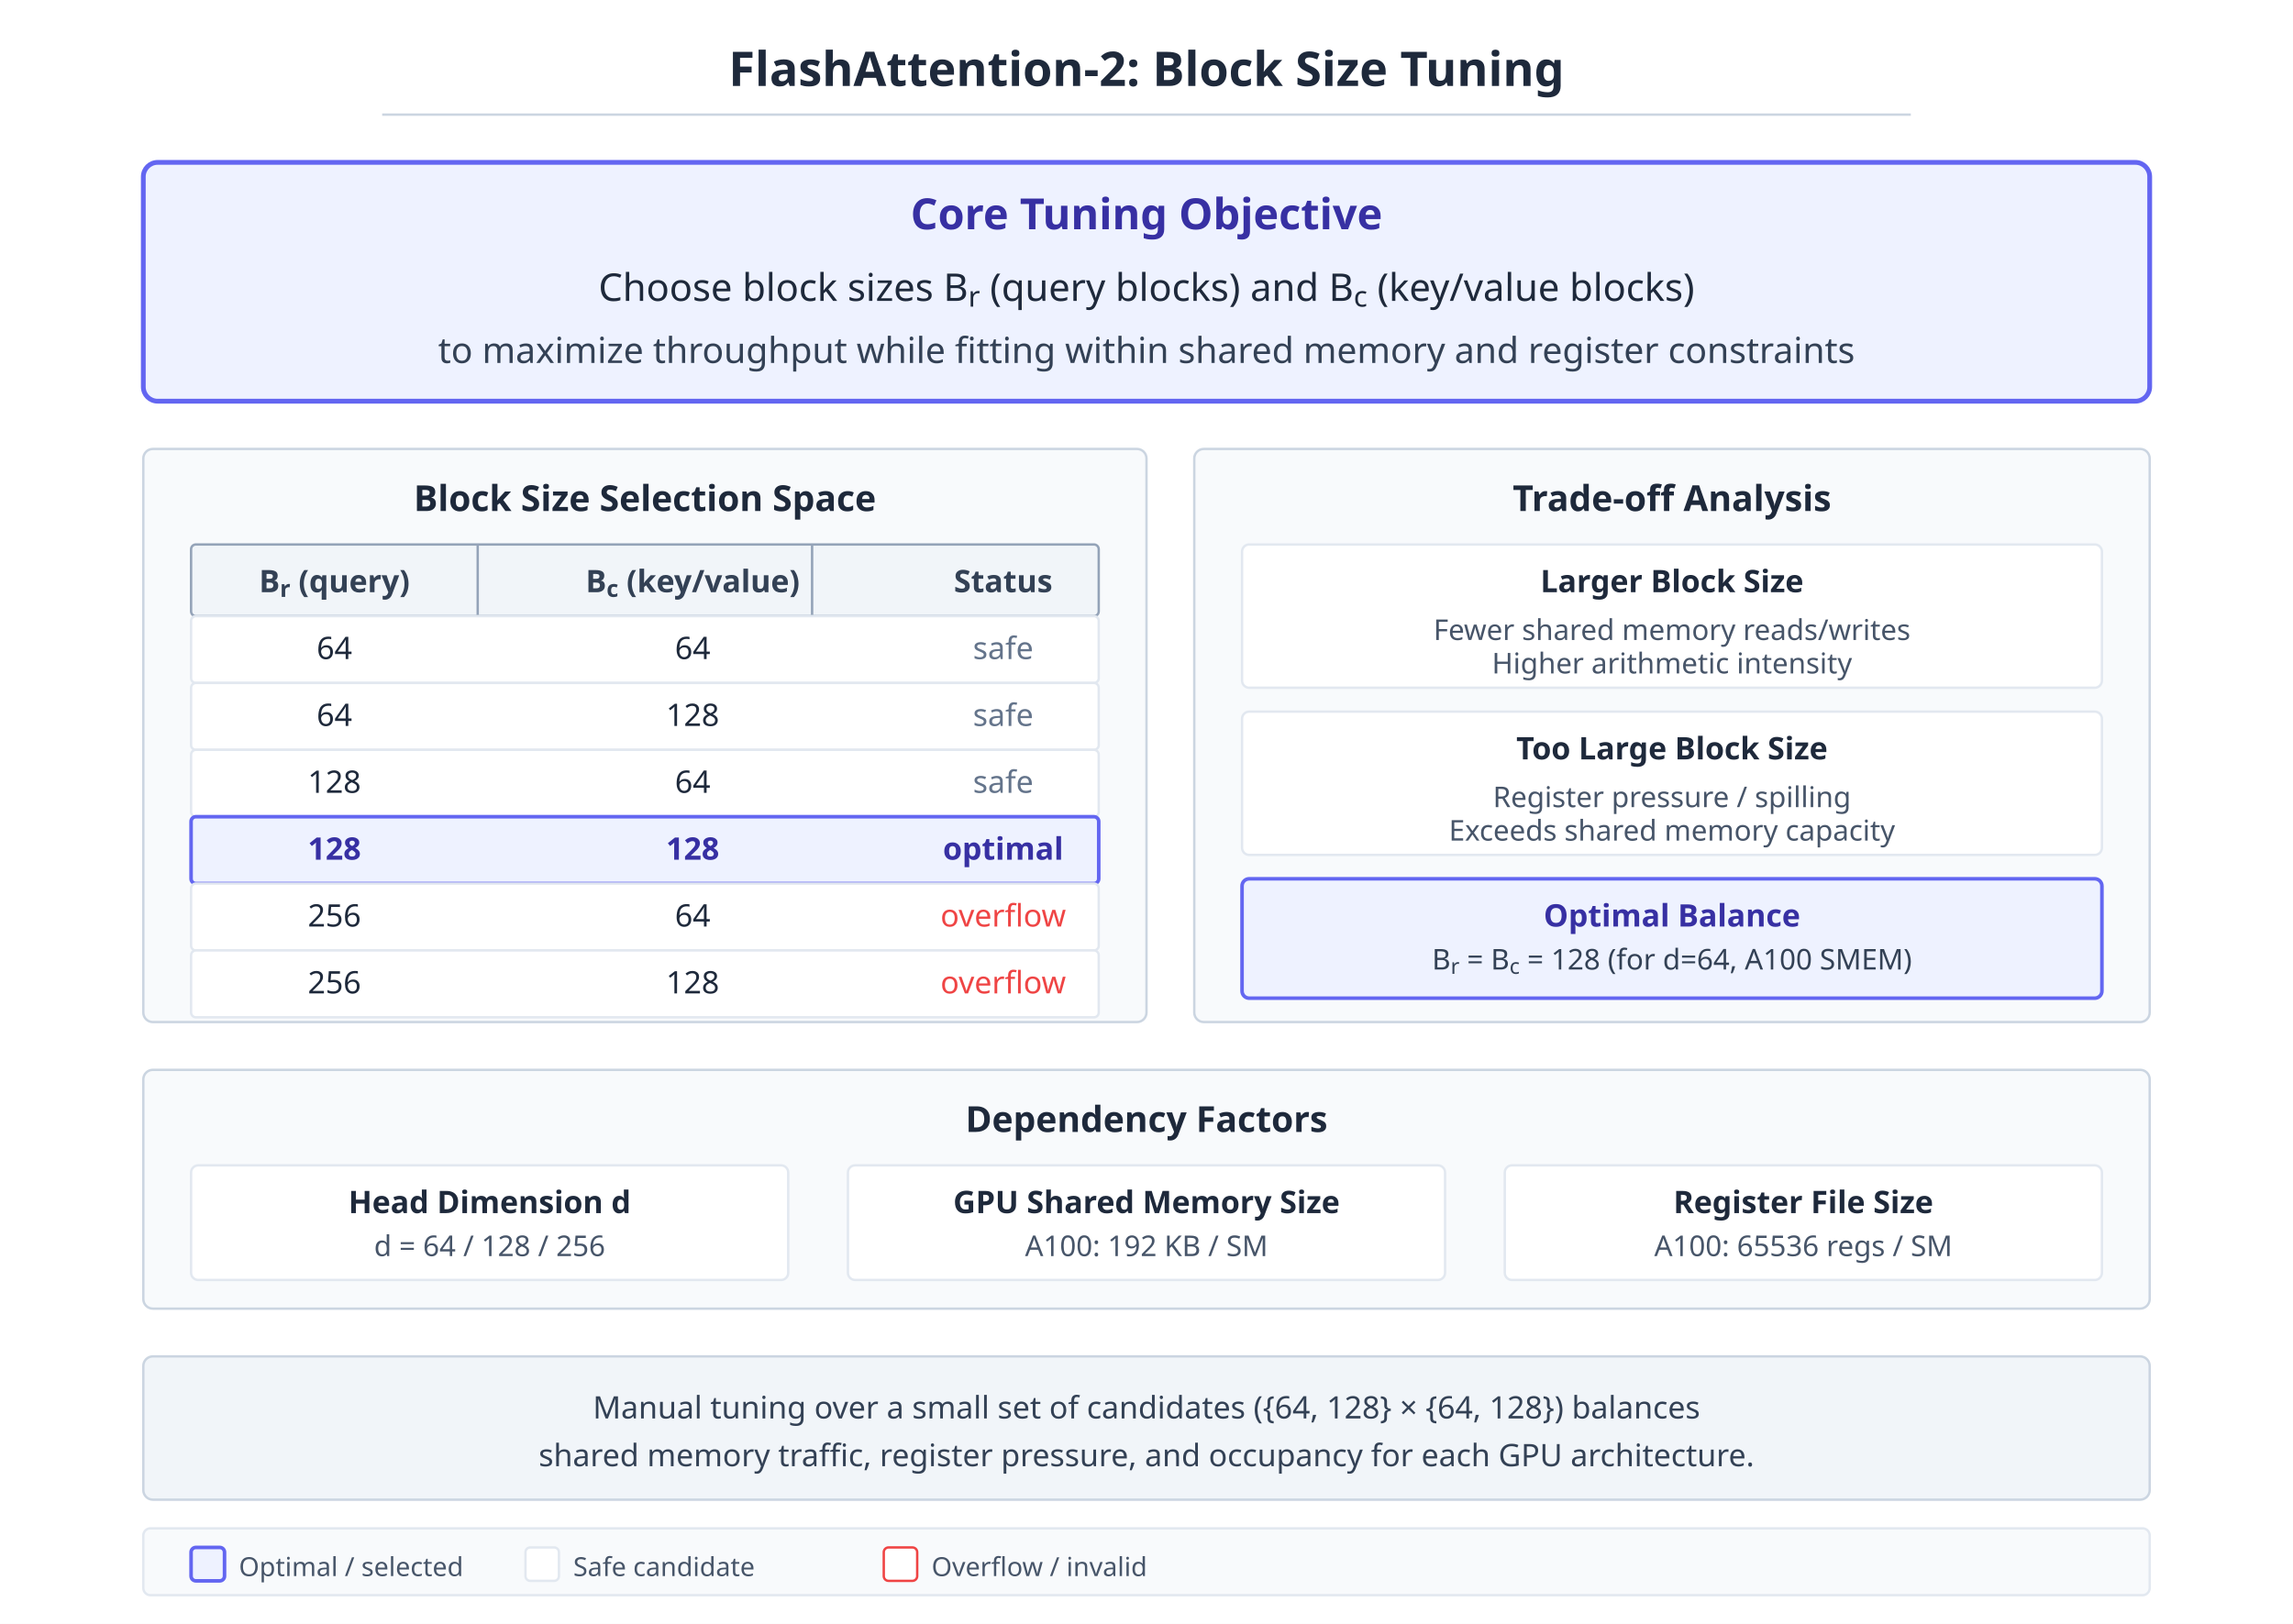
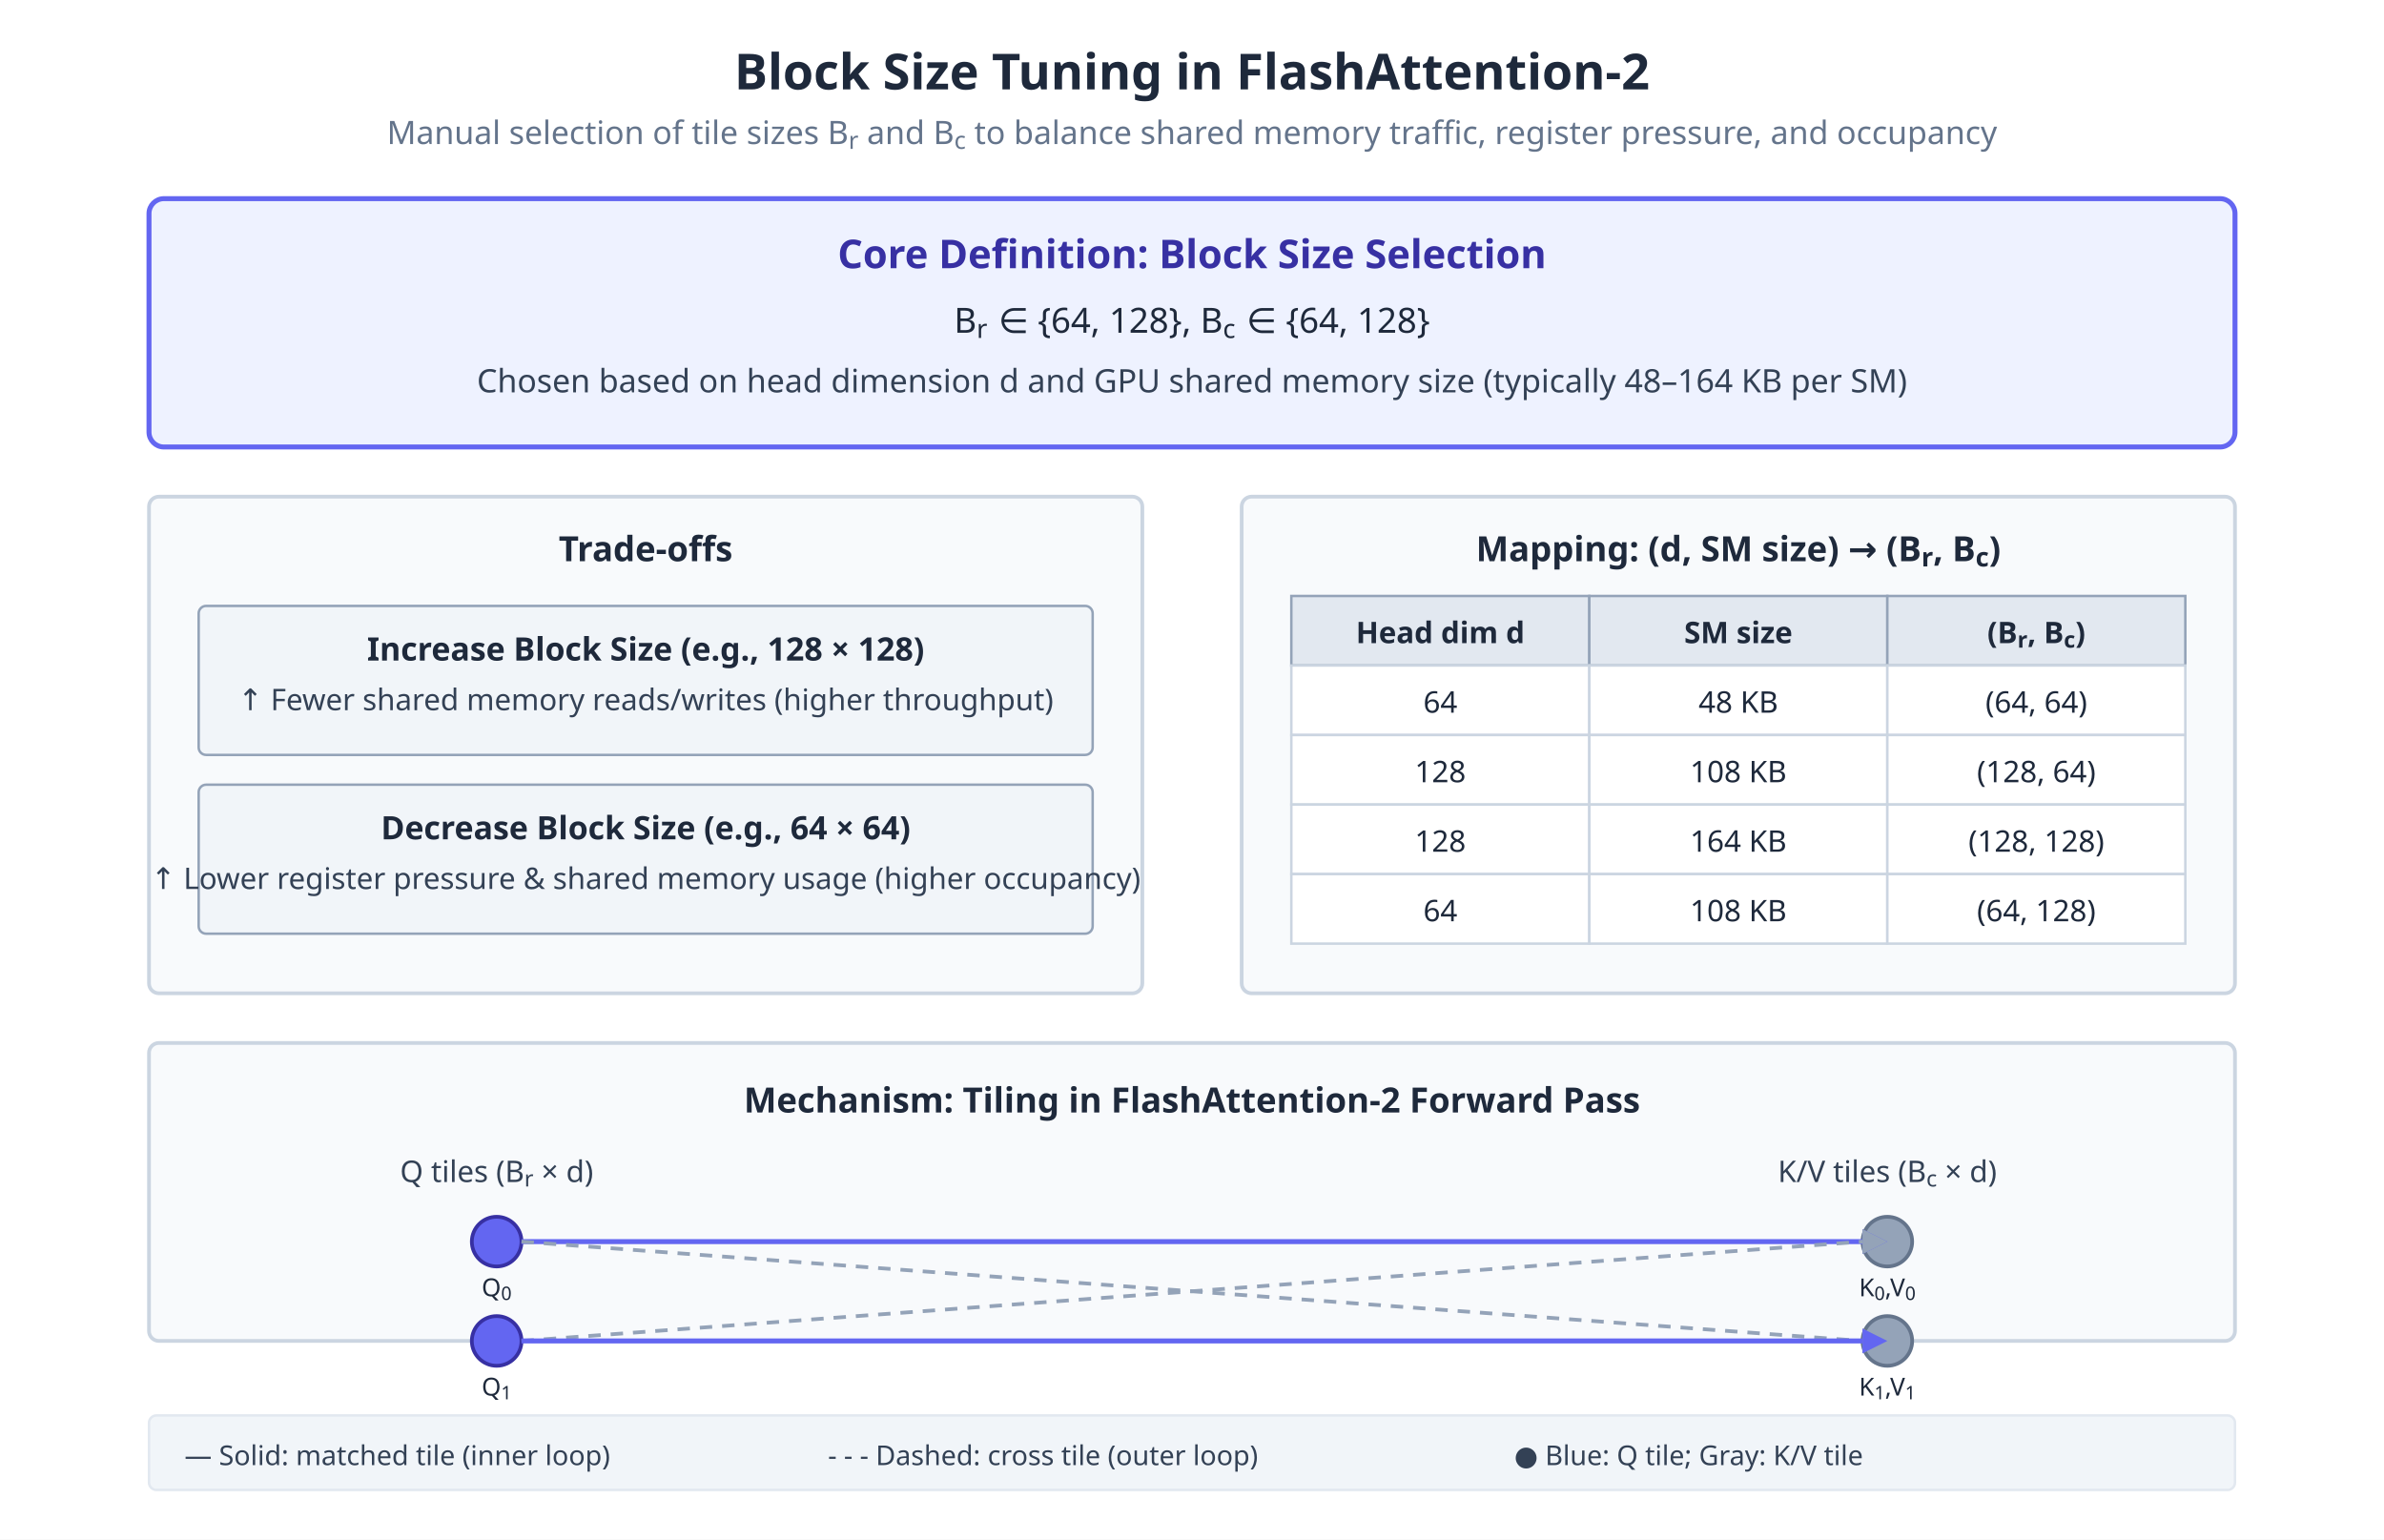
- <svg xmlns="http://www.w3.org/2000/svg" viewBox="0 0 960 680" font-family="'Segoe UI','PingFang SC','Microsoft YaHei',sans-serif" width="960" height="680">
-   <rect x="0" y="0" width="960" height="680" fill="#ffffff" />
-   <text x="480" y="36" font-size="20" font-weight="700" fill="#1e293b" text-anchor="middle">FlashAttention-2: Block Size Tuning</text>
-   <line x1="160" y1="48" x2="800" y2="48" stroke="#cbd5e1" stroke-width="1" />
-   <rect x="60" y="68" width="840" height="100" rx="6" fill="#eef2ff" stroke="#6366f1" stroke-width="2" />
-   <text x="480" y="96" font-size="18" font-weight="700" fill="#3730a3" text-anchor="middle">Core Tuning Objective</text>
-   <text x="480" y="126" font-size="16" fill="#1e293b" text-anchor="middle">Choose block sizes B<tspan baseline-shift="sub" font-size="75%">r</tspan> (query blocks) and B<tspan baseline-shift="sub" font-size="75%">c</tspan> (key/value blocks)</text>
-   <text x="480" y="152" font-size="15" fill="#334155" text-anchor="middle">to maximize throughput while fitting within shared memory and register constraints</text>
-   <rect x="60" y="188" width="420" height="240" rx="4" fill="#f8fafc" stroke="#cbd5e1" stroke-width="1" />
-   <text x="270" y="214" font-size="15" font-weight="600" fill="#1e293b" text-anchor="middle">Block Size Selection Space</text>
-   <rect x="80" y="228" width="380" height="30" rx="2" fill="#f1f5f9" stroke="#94a3b8" stroke-width="1" />
-   <text x="140" y="248" font-size="13" font-weight="600" fill="#334155" text-anchor="middle">B<tspan baseline-shift="sub" font-size="75%">r</tspan> (query)</text>
-   <line x1="200" y1="228" x2="200" y2="258" stroke="#94a3b8" stroke-width="1" />
-   <text x="290" y="248" font-size="13" font-weight="600" fill="#334155" text-anchor="middle">B<tspan baseline-shift="sub" font-size="75%">c</tspan> (key/value)</text>
-   <line x1="340" y1="228" x2="340" y2="258" stroke="#94a3b8" stroke-width="1" />
-   <text x="420" y="248" font-size="13" font-weight="600" fill="#334155" text-anchor="middle">Status</text>
-   <rect x="80" y="258" width="380" height="28" rx="2" fill="#ffffff" stroke="#e2e8f0" stroke-width="1" />
-   <text x="140" y="276" font-size="13" fill="#1e293b" text-anchor="middle">64</text>
-   <text x="290" y="276" font-size="13" fill="#1e293b" text-anchor="middle">64</text>
-   <text x="420" y="276" font-size="13" fill="#64748b" text-anchor="middle">safe</text>
-   <rect x="80" y="286" width="380" height="28" rx="2" fill="#ffffff" stroke="#e2e8f0" stroke-width="1" />
-   <text x="140" y="304" font-size="13" fill="#1e293b" text-anchor="middle">64</text>
-   <text x="290" y="304" font-size="13" fill="#1e293b" text-anchor="middle">128</text>
-   <text x="420" y="304" font-size="13" fill="#64748b" text-anchor="middle">safe</text>
-   <rect x="80" y="314" width="380" height="28" rx="2" fill="#ffffff" stroke="#e2e8f0" stroke-width="1" />
-   <text x="140" y="332" font-size="13" fill="#1e293b" text-anchor="middle">128</text>
-   <text x="290" y="332" font-size="13" fill="#1e293b" text-anchor="middle">64</text>
-   <text x="420" y="332" font-size="13" fill="#64748b" text-anchor="middle">safe</text>
-   <rect x="80" y="342" width="380" height="28" rx="2" fill="#eef2ff" stroke="#6366f1" stroke-width="1.5" />
-   <text x="140" y="360" font-size="13" font-weight="600" fill="#3730a3" text-anchor="middle">128</text>
-   <text x="290" y="360" font-size="13" font-weight="600" fill="#3730a3" text-anchor="middle">128</text>
-   <text x="420" y="360" font-size="13" font-weight="600" fill="#3730a3" text-anchor="middle">optimal</text>
-   <rect x="80" y="370" width="380" height="28" rx="2" fill="#ffffff" stroke="#e2e8f0" stroke-width="1" />
-   <text x="140" y="388" font-size="13" fill="#1e293b" text-anchor="middle">256</text>
-   <text x="290" y="388" font-size="13" fill="#1e293b" text-anchor="middle">64</text>
-   <text x="420" y="388" font-size="13" fill="#ef4444" text-anchor="middle">overflow</text>
-   <rect x="80" y="398" width="380" height="28" rx="2" fill="#ffffff" stroke="#e2e8f0" stroke-width="1" />
-   <text x="140" y="416" font-size="13" fill="#1e293b" text-anchor="middle">256</text>
-   <text x="290" y="416" font-size="13" fill="#1e293b" text-anchor="middle">128</text>
-   <text x="420" y="416" font-size="13" fill="#ef4444" text-anchor="middle">overflow</text>
-   <rect x="500" y="188" width="400" height="240" rx="4" fill="#f8fafc" stroke="#cbd5e1" stroke-width="1" />
-   <text x="700" y="214" font-size="15" font-weight="600" fill="#1e293b" text-anchor="middle">Trade-off Analysis</text>
-   <rect x="520" y="228" width="360" height="60" rx="3" fill="#ffffff" stroke="#e2e8f0" stroke-width="1" />
-   <text x="700" y="248" font-size="13" font-weight="600" fill="#1e293b" text-anchor="middle">Larger Block Size</text>
-   <text x="700" y="268" font-size="12" fill="#475569" text-anchor="middle">Fewer shared memory reads/writes</text>
-   <text x="700" y="282" font-size="12" fill="#475569" text-anchor="middle">Higher arithmetic intensity</text>
-   <rect x="520" y="298" width="360" height="60" rx="3" fill="#ffffff" stroke="#e2e8f0" stroke-width="1" />
-   <text x="700" y="318" font-size="13" font-weight="600" fill="#1e293b" text-anchor="middle">Too Large Block Size</text>
-   <text x="700" y="338" font-size="12" fill="#475569" text-anchor="middle">Register pressure / spilling</text>
-   <text x="700" y="352" font-size="12" fill="#475569" text-anchor="middle">Exceeds shared memory capacity</text>
-   <rect x="520" y="368" width="360" height="50" rx="3" fill="#eef2ff" stroke="#6366f1" stroke-width="1.5" />
-   <text x="700" y="388" font-size="13" font-weight="600" fill="#3730a3" text-anchor="middle">Optimal Balance</text>
-   <text x="700" y="406" font-size="12" fill="#334155" text-anchor="middle">B<tspan baseline-shift="sub" font-size="75%">r</tspan> = B<tspan baseline-shift="sub" font-size="75%">c</tspan> = 128 (for d=64, A100 SMEM)</text>
-   <rect x="60" y="448" width="840" height="100" rx="4" fill="#f8fafc" stroke="#cbd5e1" stroke-width="1" />
-   <text x="480" y="474" font-size="15" font-weight="600" fill="#1e293b" text-anchor="middle">Dependency Factors</text>
-   <rect x="80" y="488" width="250" height="48" rx="3" fill="#ffffff" stroke="#e2e8f0" stroke-width="1" />
-   <text x="205" y="508" font-size="13" font-weight="600" fill="#1e293b" text-anchor="middle">Head Dimension d</text>
-   <text x="205" y="526" font-size="12" fill="#475569" text-anchor="middle">d = 64 / 128 / 256</text>
-   <rect x="355" y="488" width="250" height="48" rx="3" fill="#ffffff" stroke="#e2e8f0" stroke-width="1" />
-   <text x="480" y="508" font-size="13" font-weight="600" fill="#1e293b" text-anchor="middle">GPU Shared Memory Size</text>
-   <text x="480" y="526" font-size="12" fill="#475569" text-anchor="middle">A100: 192 KB / SM</text>
-   <rect x="630" y="488" width="250" height="48" rx="3" fill="#ffffff" stroke="#e2e8f0" stroke-width="1" />
-   <text x="755" y="508" font-size="13" font-weight="600" fill="#1e293b" text-anchor="middle">Register File Size</text>
-   <text x="755" y="526" font-size="12" fill="#475569" text-anchor="middle">A100: 65536 regs / SM</text>
-   <rect x="60" y="568" width="840" height="60" rx="4" fill="#f1f5f9" stroke="#cbd5e1" stroke-width="1" />
-   <text x="480" y="594" font-size="13" fill="#334155" text-anchor="middle">Manual tuning over a small set of candidates ({64, 128} × {64, 128}) balances</text>
-   <text x="480" y="614" font-size="13" fill="#334155" text-anchor="middle">shared memory traffic, register pressure, and occupancy for each GPU architecture.</text>
-   <rect x="60" y="640" width="840" height="28" rx="3" fill="#f8fafc" stroke="#e2e8f0" stroke-width="1" />
-   <rect x="80" y="648" width="14" height="14" rx="2" fill="#eef2ff" stroke="#6366f1" stroke-width="1.5" />
-   <text x="100" y="660" font-size="11" fill="#475569">Optimal / selected</text>
-   <rect x="220" y="648" width="14" height="14" rx="2" fill="#ffffff" stroke="#e2e8f0" stroke-width="1" />
-   <text x="240" y="660" font-size="11" fill="#475569">Safe candidate</text>
-   <rect x="370" y="648" width="14" height="14" rx="2" fill="#ffffff" stroke="#ef4444" stroke-width="1" />
-   <text x="390" y="660" font-size="11" fill="#475569">Overflow / invalid</text>
+ <svg xmlns="http://www.w3.org/2000/svg" viewBox="0 0 960 620" font-family="'Segoe UI','PingFang SC','Microsoft YaHei',sans-serif" width="960" height="620">
+   <rect x="0" y="0" width="960" height="620" fill="#ffffff" />
+   <text x="480" y="36" text-anchor="middle" font-size="20" font-weight="bold" fill="#1e293b">Block Size Tuning in FlashAttention-2</text>
+   <text x="480" y="58" text-anchor="middle" font-size="13" fill="#64748b">Manual selection of tile sizes B<tspan baseline-shift="sub" font-size="75%">r</tspan> and B<tspan baseline-shift="sub" font-size="75%">c</tspan> to balance shared memory traffic, register pressure, and occupancy</text>
+   <rect x="60" y="80" width="840" height="100" rx="6" fill="#eef2ff" stroke="#6366f1" stroke-width="2" />
+   <text x="480" y="108" text-anchor="middle" font-size="16" font-weight="bold" fill="#3730a3">Core Definition: Block Size Selection</text>
+   <text x="480" y="134" text-anchor="middle" font-size="14" fill="#1e293b">B<tspan baseline-shift="sub" font-size="75%">r</tspan> ∈ {64, 128},  B<tspan baseline-shift="sub" font-size="75%">c</tspan> ∈ {64, 128}</text>
+   <text x="480" y="158" text-anchor="middle" font-size="13" fill="#334155">Chosen based on head dimension d and GPU shared memory size (typically 48–164 KB per SM)</text>
+   <rect x="60" y="200" width="400" height="200" rx="4" fill="#f8fafc" stroke="#cbd5e1" stroke-width="1.5" />
+   <text x="260" y="226" text-anchor="middle" font-size="14" font-weight="bold" fill="#1e293b">Trade-offs</text>
+   <rect x="80" y="244" width="360" height="60" rx="3" fill="#f1f5f9" stroke="#94a3b8" stroke-width="1" />
+   <text x="260" y="266" text-anchor="middle" font-size="13" font-weight="bold" fill="#1e293b">Increase Block Size (e.g., 128 × 128)</text>
+   <text x="260" y="286" text-anchor="middle" font-size="12" fill="#334155">↑ Fewer shared memory reads/writes (higher throughput)</text>
+   <rect x="80" y="316" width="360" height="60" rx="3" fill="#f1f5f9" stroke="#94a3b8" stroke-width="1" />
+   <text x="260" y="338" text-anchor="middle" font-size="13" font-weight="bold" fill="#1e293b">Decrease Block Size (e.g., 64 × 64)</text>
+   <text x="260" y="358" text-anchor="middle" font-size="12" fill="#334155">↑ Lower register pressure &amp; shared memory usage (higher occupancy)</text>
+   <rect x="500" y="200" width="400" height="200" rx="4" fill="#f8fafc" stroke="#cbd5e1" stroke-width="1.5" />
+   <text x="700" y="226" text-anchor="middle" font-size="14" font-weight="bold" fill="#1e293b">Mapping: (d, SM size) → (B<tspan baseline-shift="sub" font-size="75%">r</tspan>, B<tspan baseline-shift="sub" font-size="75%">c</tspan>)</text>
+   <rect x="520" y="240" width="120" height="28" fill="#e2e8f0" stroke="#94a3b8" stroke-width="1" />
+   <text x="580" y="259" text-anchor="middle" font-size="12" font-weight="bold" fill="#1e293b">Head dim d</text>
+   <rect x="640" y="240" width="120" height="28" fill="#e2e8f0" stroke="#94a3b8" stroke-width="1" />
+   <text x="700" y="259" text-anchor="middle" font-size="12" font-weight="bold" fill="#1e293b">SM size</text>
+   <rect x="760" y="240" width="120" height="28" fill="#e2e8f0" stroke="#94a3b8" stroke-width="1" />
+   <text x="820" y="259" text-anchor="middle" font-size="12" font-weight="bold" fill="#1e293b">(B<tspan baseline-shift="sub" font-size="75%">r</tspan>, B<tspan baseline-shift="sub" font-size="75%">c</tspan>)</text>
+   <rect x="520" y="268" width="120" height="28" fill="#ffffff" stroke="#cbd5e1" stroke-width="1" />
+   <text x="580" y="287" text-anchor="middle" font-size="12" fill="#1e293b">64</text>
+   <rect x="640" y="268" width="120" height="28" fill="#ffffff" stroke="#cbd5e1" stroke-width="1" />
+   <text x="700" y="287" text-anchor="middle" font-size="12" fill="#1e293b">48 KB</text>
+   <rect x="760" y="268" width="120" height="28" fill="#ffffff" stroke="#cbd5e1" stroke-width="1" />
+   <text x="820" y="287" text-anchor="middle" font-size="12" fill="#1e293b">(64, 64)</text>
+   <rect x="520" y="296" width="120" height="28" fill="#ffffff" stroke="#cbd5e1" stroke-width="1" />
+   <text x="580" y="315" text-anchor="middle" font-size="12" fill="#1e293b">128</text>
+   <rect x="640" y="296" width="120" height="28" fill="#ffffff" stroke="#cbd5e1" stroke-width="1" />
+   <text x="700" y="315" text-anchor="middle" font-size="12" fill="#1e293b">108 KB</text>
+   <rect x="760" y="296" width="120" height="28" fill="#ffffff" stroke="#cbd5e1" stroke-width="1" />
+   <text x="820" y="315" text-anchor="middle" font-size="12" fill="#1e293b">(128, 64)</text>
+   <rect x="520" y="324" width="120" height="28" fill="#ffffff" stroke="#cbd5e1" stroke-width="1" />
+   <text x="580" y="343" text-anchor="middle" font-size="12" fill="#1e293b">128</text>
+   <rect x="640" y="324" width="120" height="28" fill="#ffffff" stroke="#cbd5e1" stroke-width="1" />
+   <text x="700" y="343" text-anchor="middle" font-size="12" fill="#1e293b">164 KB</text>
+   <rect x="760" y="324" width="120" height="28" fill="#ffffff" stroke="#cbd5e1" stroke-width="1" />
+   <text x="820" y="343" text-anchor="middle" font-size="12" fill="#1e293b">(128, 128)</text>
+   <rect x="520" y="352" width="120" height="28" fill="#ffffff" stroke="#cbd5e1" stroke-width="1" />
+   <text x="580" y="371" text-anchor="middle" font-size="12" fill="#1e293b">64</text>
+   <rect x="640" y="352" width="120" height="28" fill="#ffffff" stroke="#cbd5e1" stroke-width="1" />
+   <text x="700" y="371" text-anchor="middle" font-size="12" fill="#1e293b">108 KB</text>
+   <rect x="760" y="352" width="120" height="28" fill="#ffffff" stroke="#cbd5e1" stroke-width="1" />
+   <text x="820" y="371" text-anchor="middle" font-size="12" fill="#1e293b">(64, 128)</text>
+   <rect x="60" y="420" width="840" height="120" rx="4" fill="#f8fafc" stroke="#cbd5e1" stroke-width="1.5" />
+   <text x="480" y="448" text-anchor="middle" font-size="14" font-weight="bold" fill="#1e293b">Mechanism: Tiling in FlashAttention-2 Forward Pass</text>
+   <text x="200" y="476" text-anchor="middle" font-size="12" fill="#334155">Q tiles (B<tspan baseline-shift="sub" font-size="75%">r</tspan> × d)</text>
+   <text x="760" y="476" text-anchor="middle" font-size="12" fill="#334155">K/V tiles (B<tspan baseline-shift="sub" font-size="75%">c</tspan> × d)</text>
+   <circle cx="200" cy="500" r="10" fill="#6366f1" stroke="#3730a3" stroke-width="1.5" />
+   <text x="200" y="522" text-anchor="middle" font-size="10" fill="#1e293b">Q<tspan baseline-shift="sub" font-size="75%">0</tspan>
+   </text>
+   <circle cx="200" cy="540" r="10" fill="#6366f1" stroke="#3730a3" stroke-width="1.5" />
+   <text x="200" y="562" text-anchor="middle" font-size="10" fill="#1e293b">Q<tspan baseline-shift="sub" font-size="75%">1</tspan>
+   </text>
+   <circle cx="760" cy="500" r="10" fill="#94a3b8" stroke="#64748b" stroke-width="1.5" />
+   <text x="760" y="522" text-anchor="middle" font-size="10" fill="#1e293b">K<tspan baseline-shift="sub" font-size="75%">0</tspan>,V<tspan baseline-shift="sub" font-size="75%">0</tspan>
+   </text>
+   <circle cx="760" cy="540" r="10" fill="#94a3b8" stroke="#64748b" stroke-width="1.5" />
+   <text x="760" y="562" text-anchor="middle" font-size="10" fill="#1e293b">K<tspan baseline-shift="sub" font-size="75%">1</tspan>,V<tspan baseline-shift="sub" font-size="75%">1</tspan>
+   </text>
+   <line x1="210" y1="500" x2="750" y2="500" stroke="#6366f1" stroke-width="2" />
+   <polygon points="750,495 760,500 750,505" fill="#6366f1" />
+   <line x1="210" y1="500" x2="750" y2="540" stroke="#94a3b8" stroke-width="1.5" stroke-dasharray="5,4" />
+   <polygon points="750,535 760,540 750,545" fill="#94a3b8" />
+   <line x1="210" y1="540" x2="750" y2="500" stroke="#94a3b8" stroke-width="1.5" stroke-dasharray="5,4" />
+   <polygon points="750,495 760,500 750,505" fill="#94a3b8" />
+   <line x1="210" y1="540" x2="750" y2="540" stroke="#6366f1" stroke-width="2" />
+   <polygon points="750,535 760,540 750,545" fill="#6366f1" />
+   <rect x="60" y="570" width="840" height="30" rx="3" fill="#f1f5f9" stroke="#e2e8f0" stroke-width="1" />
+   <text x="160" y="590" text-anchor="middle" font-size="11" fill="#334155">—  Solid: matched tile (inner loop)</text>
+   <text x="420" y="590" text-anchor="middle" font-size="11" fill="#334155">- - -  Dashed: cross tile (outer loop)</text>
+   <text x="680" y="590" text-anchor="middle" font-size="11" fill="#334155">●  Blue: Q tile;  Gray: K/V tile</text>
</svg>
